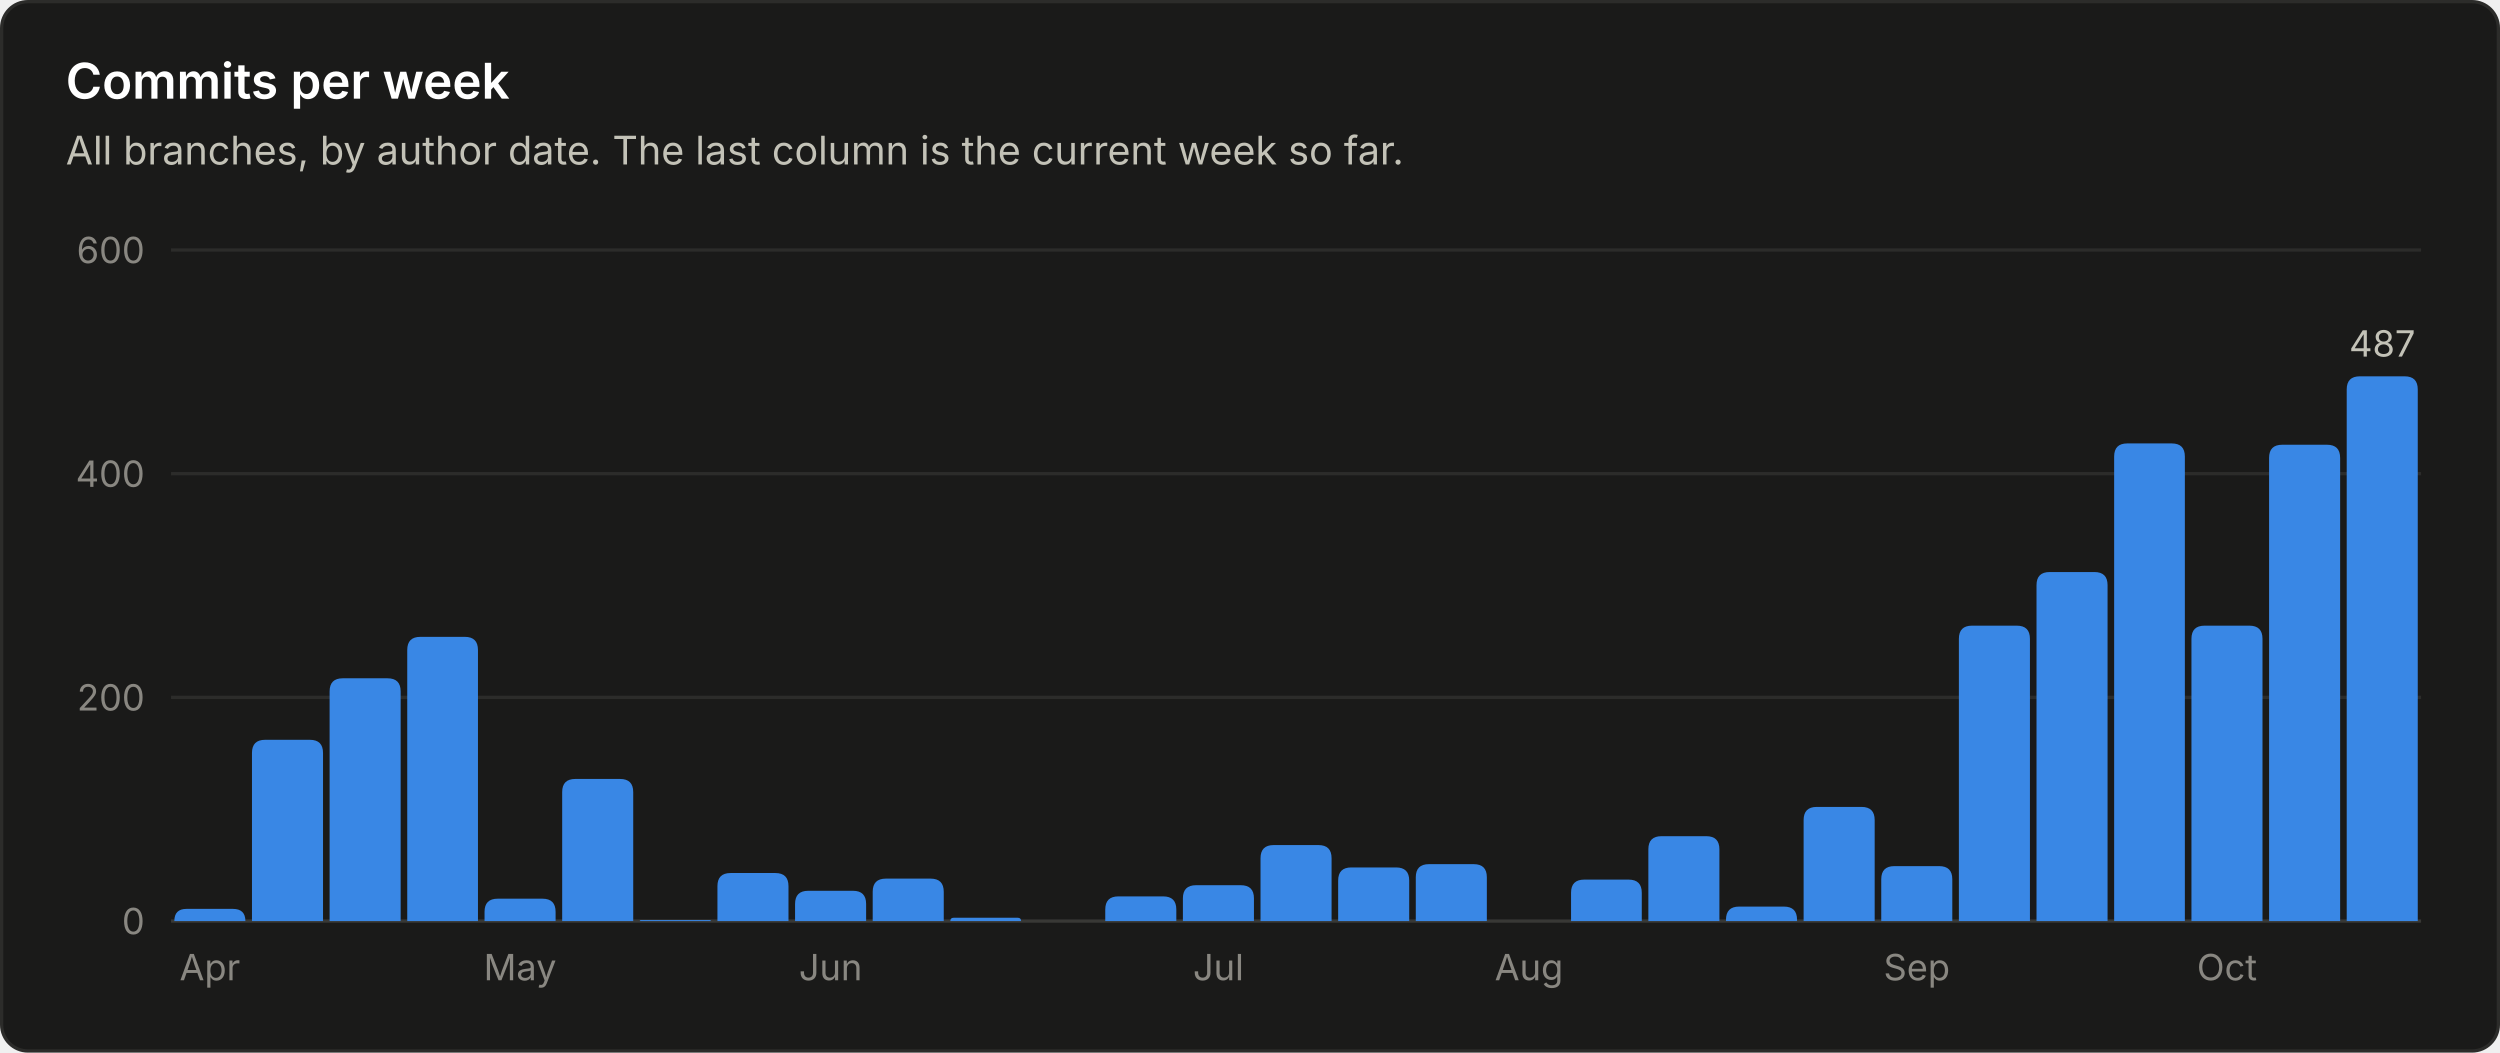
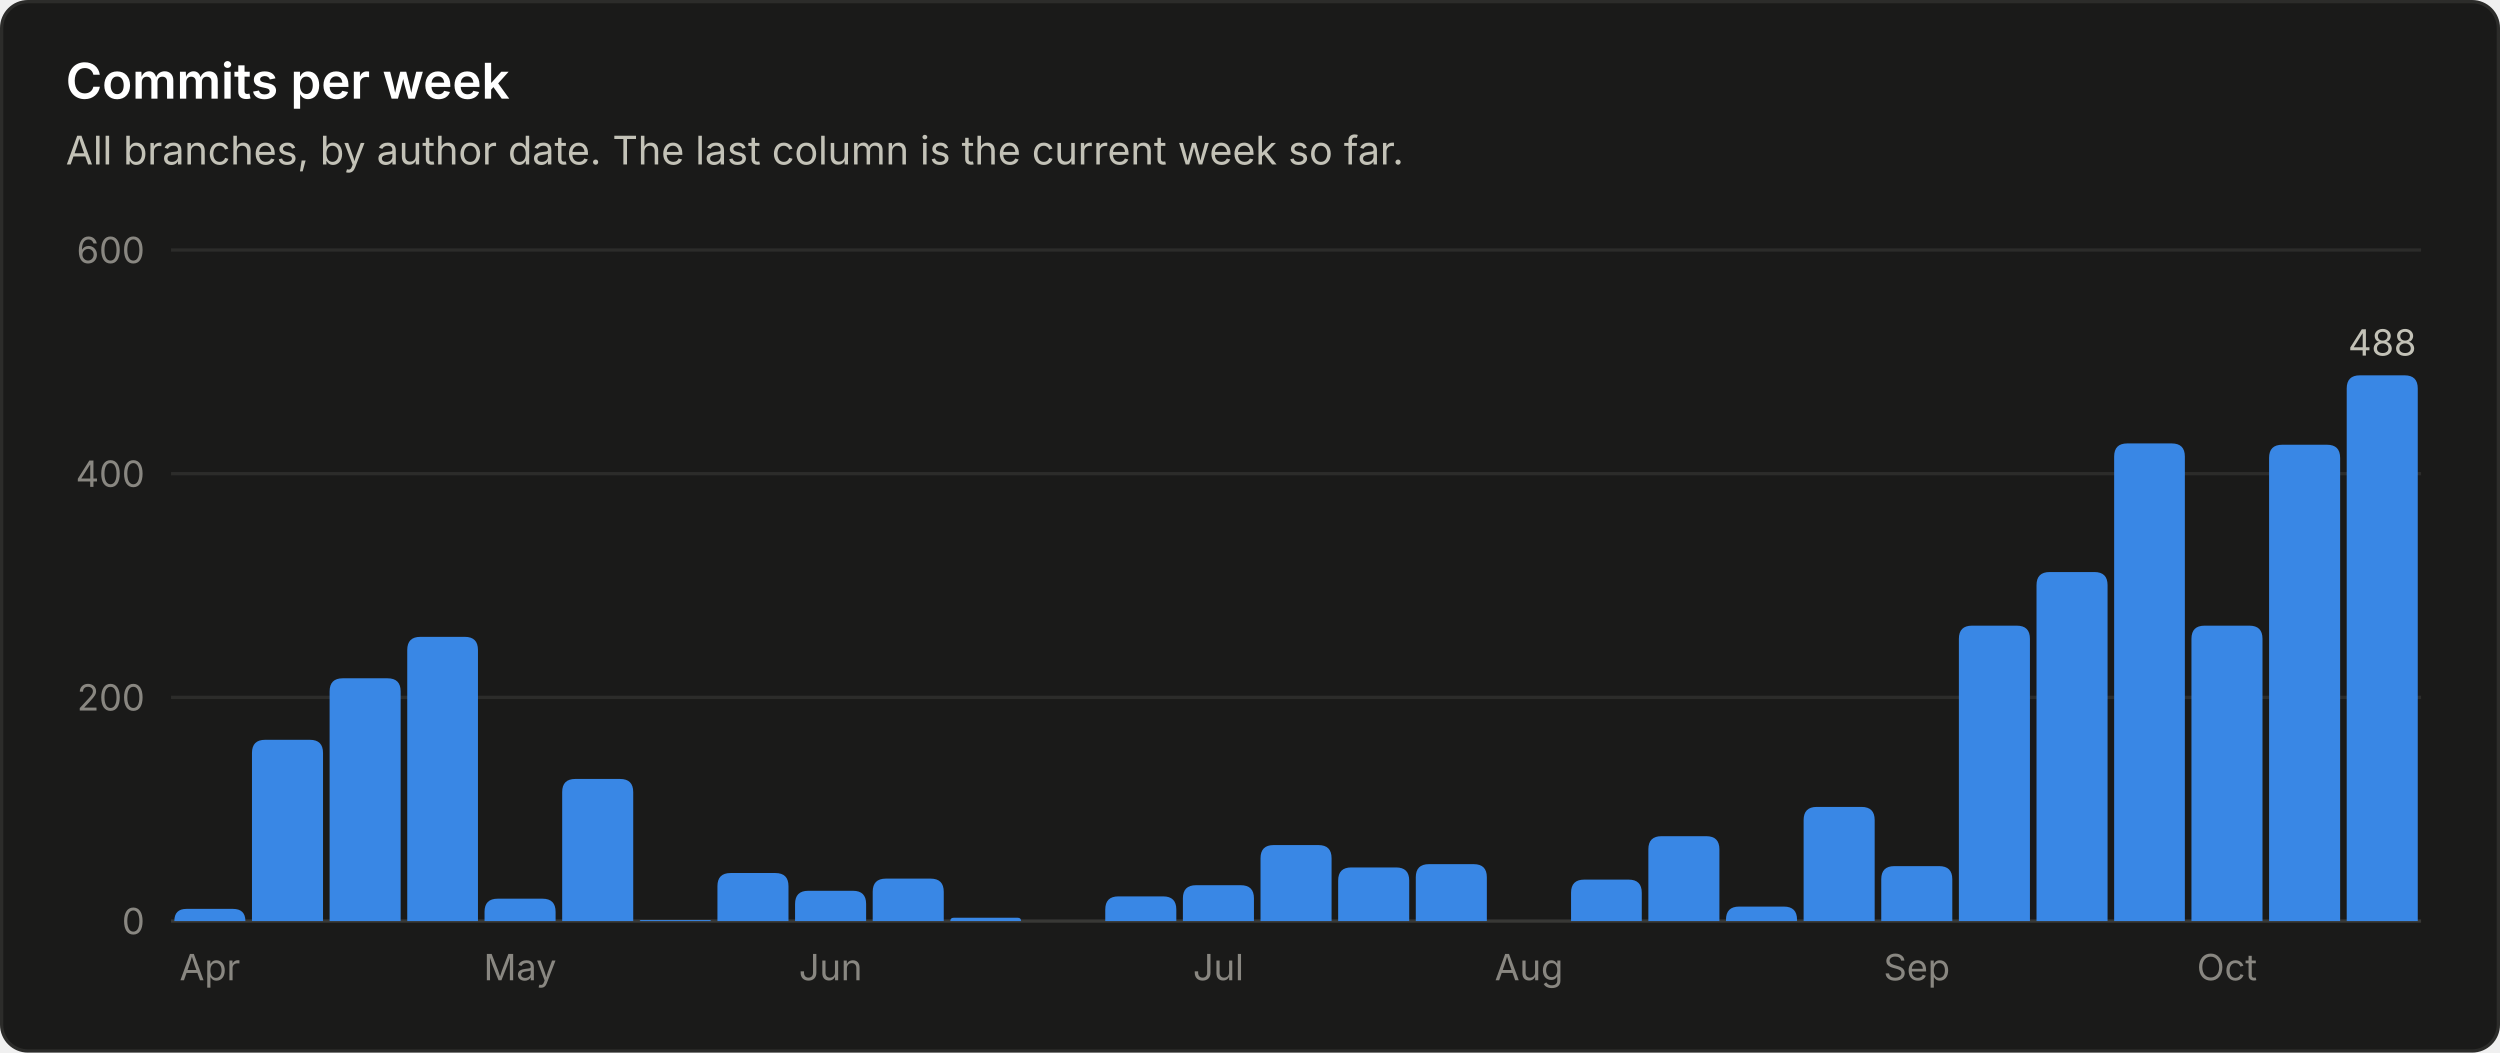
<svg xmlns="http://www.w3.org/2000/svg" viewBox="0 0 760 320" width="760" height="320" role="img" font-family="system-ui, -apple-system, 'Segoe UI', sans-serif">
  <rect x="0.5" y="0.5" width="759" height="319" rx="8" fill="#1a1a19" stroke="#2c2c2a" />
  <text x="20.0" y="30.0" fill="#ffffff" font-size="15" font-weight="600" text-anchor="start">Commits per week</text>
  <text x="20.0" y="50.0" fill="#c3c2b7" font-size="12" font-weight="400" text-anchor="start">All branches, by author date. The last column is the current week so far.</text>
  <line x1="52" y1="280.0" x2="736" y2="280.0" stroke="#383835" stroke-width="1" />
  <text x="44.0" y="284.0" fill="#898781" font-size="11" font-weight="400" text-anchor="end">0</text>
  <line x1="52" y1="212.0" x2="736" y2="212.0" stroke="#2c2c2a" stroke-width="1" />
  <text x="44.0" y="216.0" fill="#898781" font-size="11" font-weight="400" text-anchor="end">200</text>
  <line x1="52" y1="144.0" x2="736" y2="144.0" stroke="#2c2c2a" stroke-width="1" />
  <text x="44.0" y="148.0" fill="#898781" font-size="11" font-weight="400" text-anchor="end">400</text>
  <line x1="52" y1="76.0" x2="736" y2="76.0" stroke="#2c2c2a" stroke-width="1" />
  <text x="44.0" y="80.0" fill="#898781" font-size="11" font-weight="400" text-anchor="end">600</text>
  <path d="M53.0 280.0 V280.0 Q53.0 276.3 56.7 276.3 H70.8 Q74.6 276.3 74.6 280.0 V280.0 Z" fill="#3987e5" />
  <text x="63.8" y="298.0" fill="#898781" font-size="11" font-weight="400" text-anchor="middle">Apr</text>
  <path d="M76.6 280.0 V228.9 Q76.6 224.9 80.6 224.9 H94.2 Q98.2 224.9 98.2 228.9 V280.0 Z" fill="#3987e5" />
  <path d="M100.2 280.0 V210.2 Q100.2 206.2 104.2 206.2 H117.8 Q121.8 206.2 121.8 210.2 V280.0 Z" fill="#3987e5" />
  <path d="M123.8 280.0 V197.6 Q123.8 193.6 127.8 193.6 H141.3 Q145.3 193.6 145.3 197.6 V280.0 Z" fill="#3987e5" />
  <path d="M147.3 280.0 V277.2 Q147.3 273.2 151.3 273.2 H164.9 Q168.9 273.2 168.9 277.2 V280.0 Z" fill="#3987e5" />
  <text x="158.1" y="298.0" fill="#898781" font-size="11" font-weight="400" text-anchor="middle">May</text>
  <path d="M170.9 280.0 V240.8 Q170.9 236.8 174.9 236.8 H188.5 Q192.5 236.8 192.5 240.8 V280.0 Z" fill="#3987e5" />
  <path d="M194.5 280.0 V280.0 Q194.5 279.7 194.9 279.7 H215.8 Q216.1 279.7 216.1 280.0 V280.0 Z" fill="#3987e5" />
  <path d="M218.1 280.0 V269.4 Q218.1 265.4 222.1 265.4 H235.7 Q239.7 265.4 239.7 269.4 V280.0 Z" fill="#3987e5" />
  <path d="M241.7 280.0 V274.8 Q241.7 270.8 245.7 270.8 H259.3 Q263.3 270.8 263.3 274.8 V280.0 Z" fill="#3987e5" />
  <text x="252.5" y="298.0" fill="#898781" font-size="11" font-weight="400" text-anchor="middle">Jun</text>
  <path d="M265.3 280.0 V271.1 Q265.3 267.1 269.3 267.1 H282.9 Q286.9 267.1 286.9 271.1 V280.0 Z" fill="#3987e5" />
  <path d="M288.9 280.0 V280.0 Q288.9 279.0 289.9 279.0 H309.4 Q310.4 279.0 310.4 280.0 V280.0 Z" fill="#3987e5" />
  <path d="M336.0 280.0 V276.5 Q336.0 272.5 340.0 272.5 H353.6 Q357.6 272.5 357.6 276.5 V280.0 Z" fill="#3987e5" />
  <path d="M359.6 280.0 V273.1 Q359.6 269.1 363.6 269.1 H377.2 Q381.2 269.1 381.2 273.1 V280.0 Z" fill="#3987e5" />
  <text x="370.4" y="298.0" fill="#898781" font-size="11" font-weight="400" text-anchor="middle">Jul</text>
  <path d="M383.2 280.0 V260.9 Q383.2 256.9 387.2 256.9 H400.8 Q404.8 256.9 404.8 260.9 V280.0 Z" fill="#3987e5" />
  <path d="M406.8 280.0 V267.7 Q406.8 263.7 410.8 263.7 H424.4 Q428.4 263.7 428.4 267.7 V280.0 Z" fill="#3987e5" />
  <path d="M430.4 280.0 V266.7 Q430.4 262.7 434.4 262.7 H448.0 Q452.0 262.7 452.0 266.7 V280.0 Z" fill="#3987e5" />
  <text x="464.8" y="298.0" fill="#898781" font-size="11" font-weight="400" text-anchor="middle">Aug</text>
  <path d="M477.6 280.0 V271.4 Q477.6 267.4 481.6 267.4 H495.1 Q499.1 267.4 499.1 271.4 V280.0 Z" fill="#3987e5" />
  <path d="M501.1 280.0 V258.2 Q501.1 254.2 505.1 254.2 H518.7 Q522.7 254.2 522.7 258.2 V280.0 Z" fill="#3987e5" />
  <path d="M524.7 280.0 V279.6 Q524.7 275.6 528.7 275.6 H542.3 Q546.3 275.6 546.3 279.6 V280.0 Z" fill="#3987e5" />
  <path d="M548.3 280.0 V249.3 Q548.3 245.3 552.3 245.3 H565.9 Q569.9 245.3 569.9 249.3 V280.0 Z" fill="#3987e5" />
  <path d="M571.9 280.0 V267.3 Q571.9 263.3 575.9 263.3 H589.5 Q593.5 263.3 593.5 267.3 V280.0 Z" fill="#3987e5" />
  <text x="582.7" y="298.0" fill="#898781" font-size="11" font-weight="400" text-anchor="middle">Sep</text>
  <path d="M595.5 280.0 V194.2 Q595.5 190.2 599.5 190.2 H613.1 Q617.1 190.2 617.1 194.2 V280.0 Z" fill="#3987e5" />
  <path d="M619.1 280.0 V177.9 Q619.1 173.9 623.1 173.9 H636.7 Q640.7 173.9 640.7 177.9 V280.0 Z" fill="#3987e5" />
  <path d="M642.7 280.0 V138.8 Q642.7 134.8 646.7 134.8 H660.2 Q664.2 134.8 664.2 138.8 V280.0 Z" fill="#3987e5" />
  <path d="M666.2 280.0 V194.2 Q666.2 190.2 670.2 190.2 H683.8 Q687.8 190.2 687.8 194.2 V280.0 Z" fill="#3987e5" />
  <text x="677.0" y="298.0" fill="#898781" font-size="11" font-weight="400" text-anchor="middle">Oct</text>
  <path d="M689.8 280.0 V139.2 Q689.8 135.2 693.8 135.2 H707.4 Q711.4 135.2 711.4 139.2 V280.0 Z" fill="#3987e5" />
-   <path d="M713.4 280.0 V118.4 Q713.4 114.4 717.4 114.4 H731.0 Q735.0 114.4 735.0 118.4 V280.0 Z" fill="#3987e5" />
-   <text x="724.2" y="108.4" fill="#c3c2b7" font-size="11" font-weight="400" text-anchor="middle">487</text>
+   <path d="M713.4 280.0 V118.1 Q713.4 114.1 717.4 114.1 H731.0 Q735.0 114.1 735.0 118.1 V280.0 Z" fill="#3987e5" />
+   <text x="724.2" y="108.1" fill="#c3c2b7" font-size="11" font-weight="400" text-anchor="middle">488</text>
</svg>
